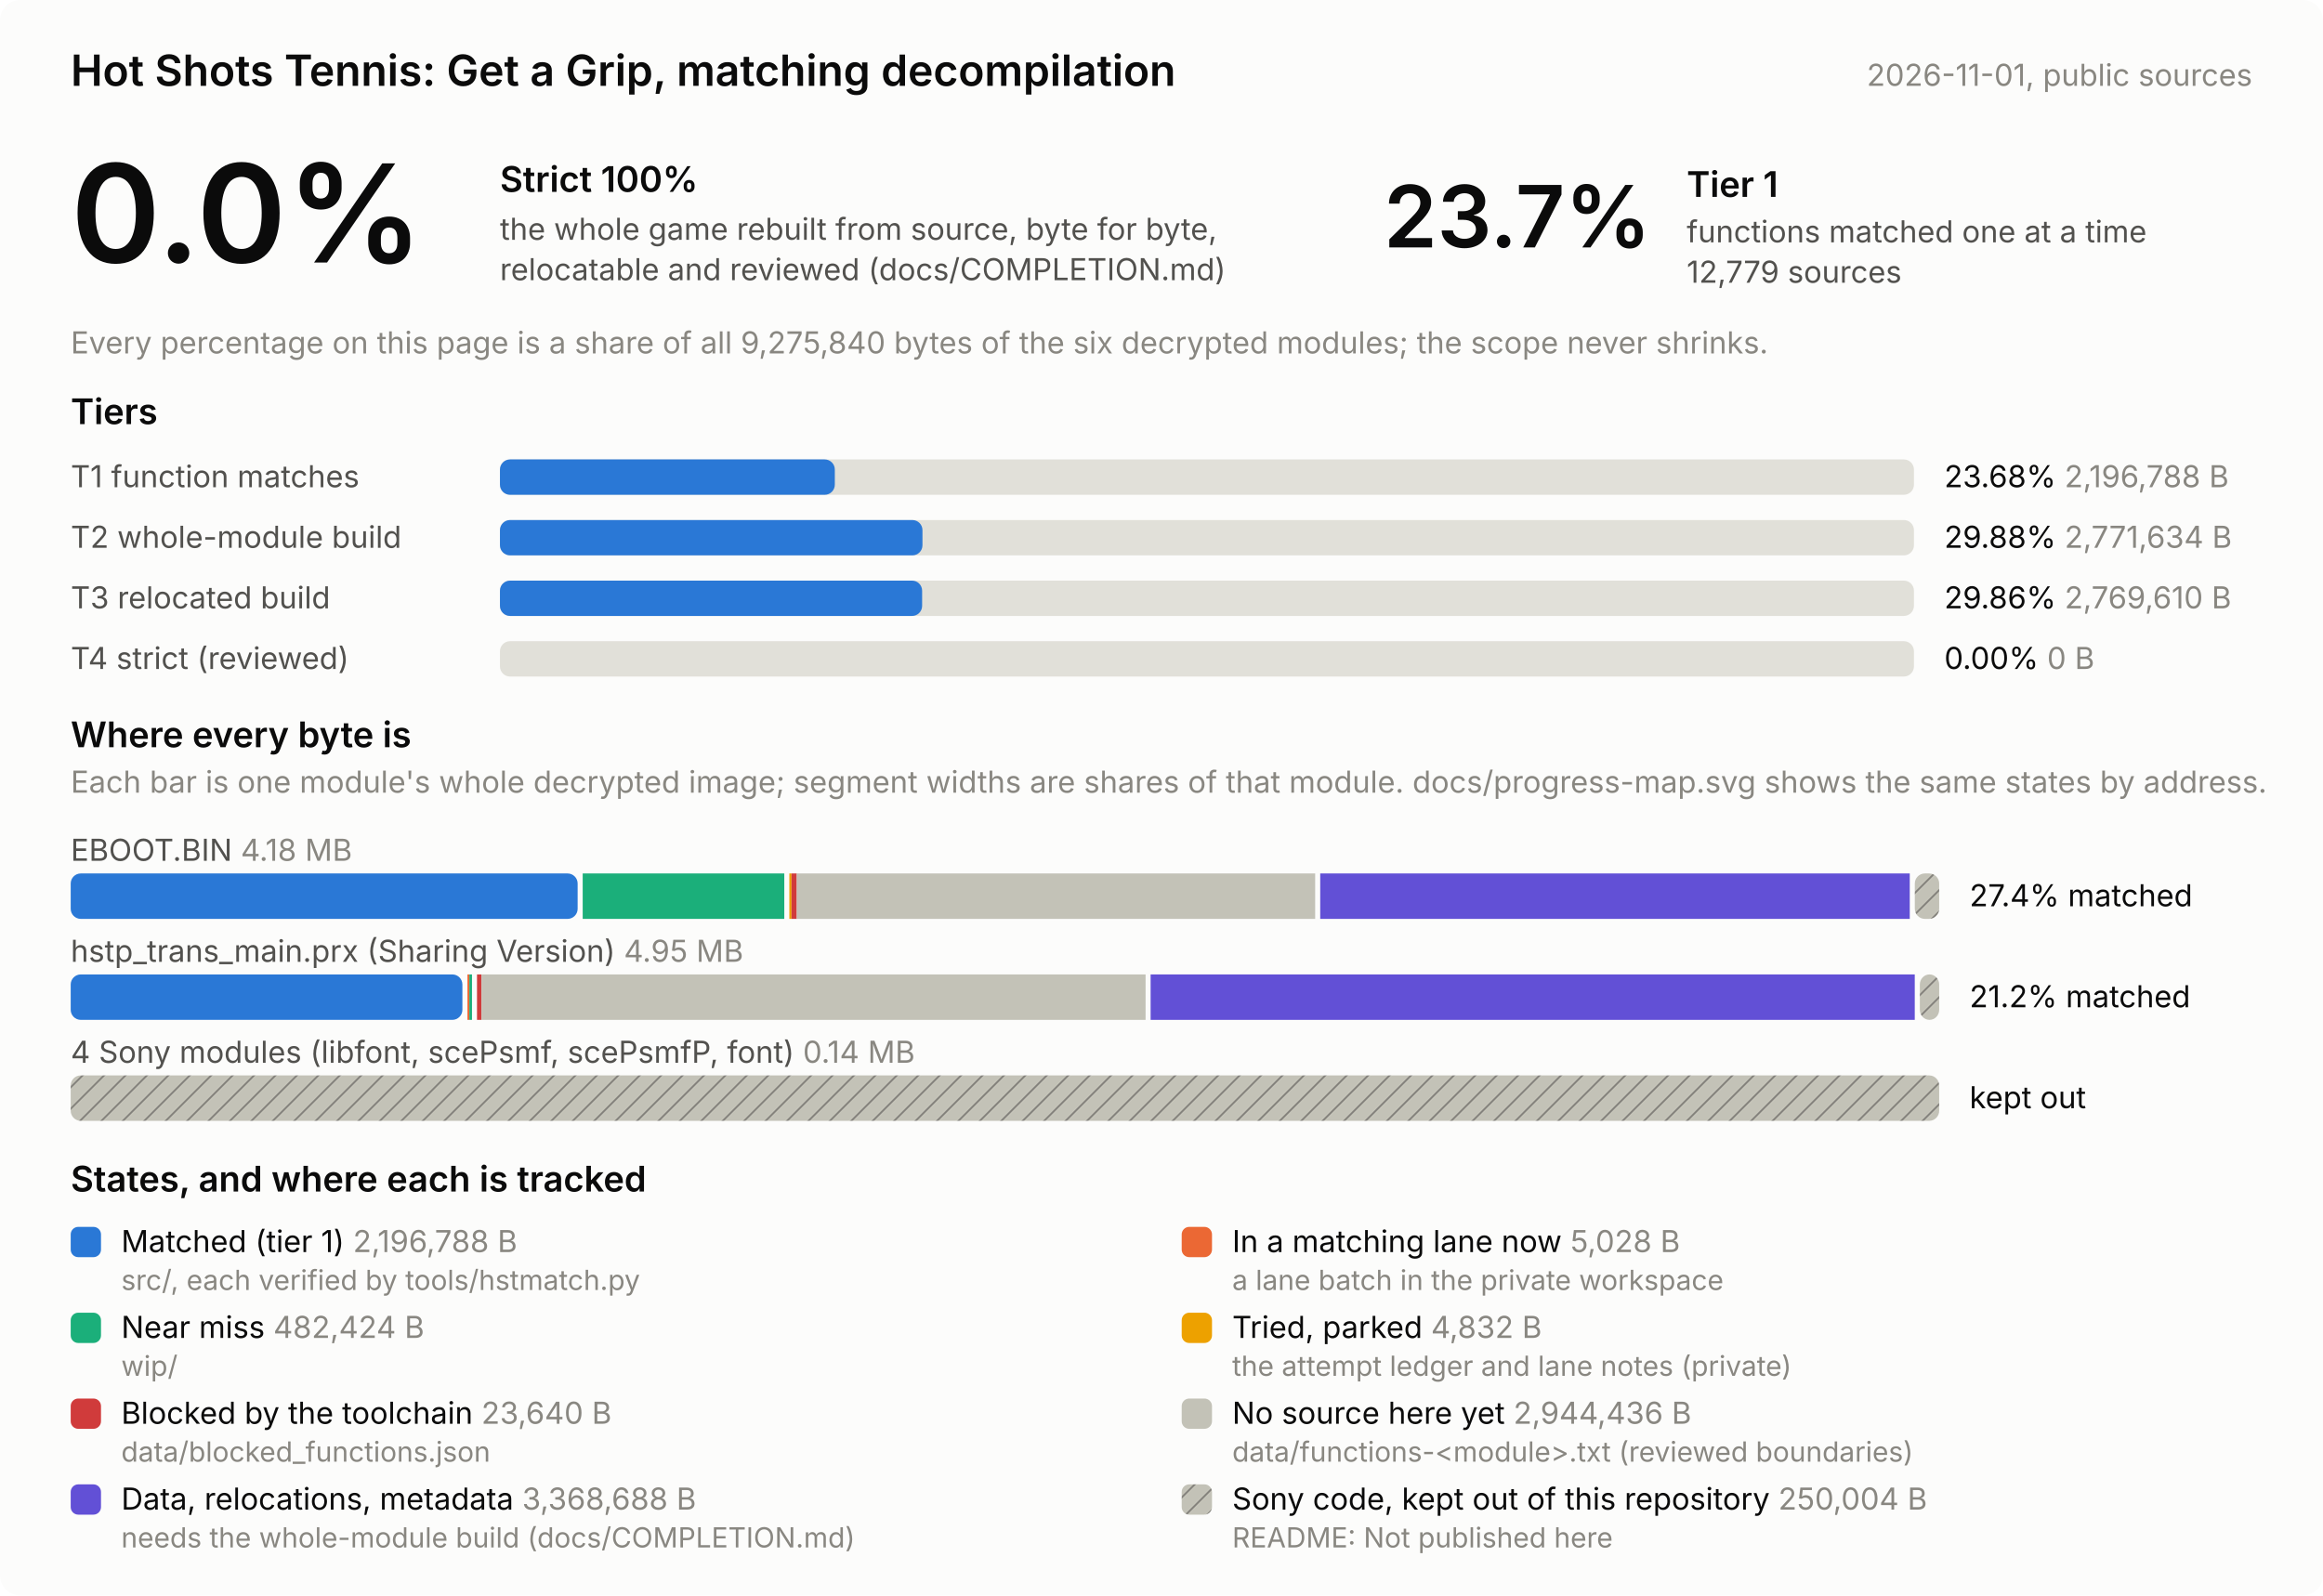
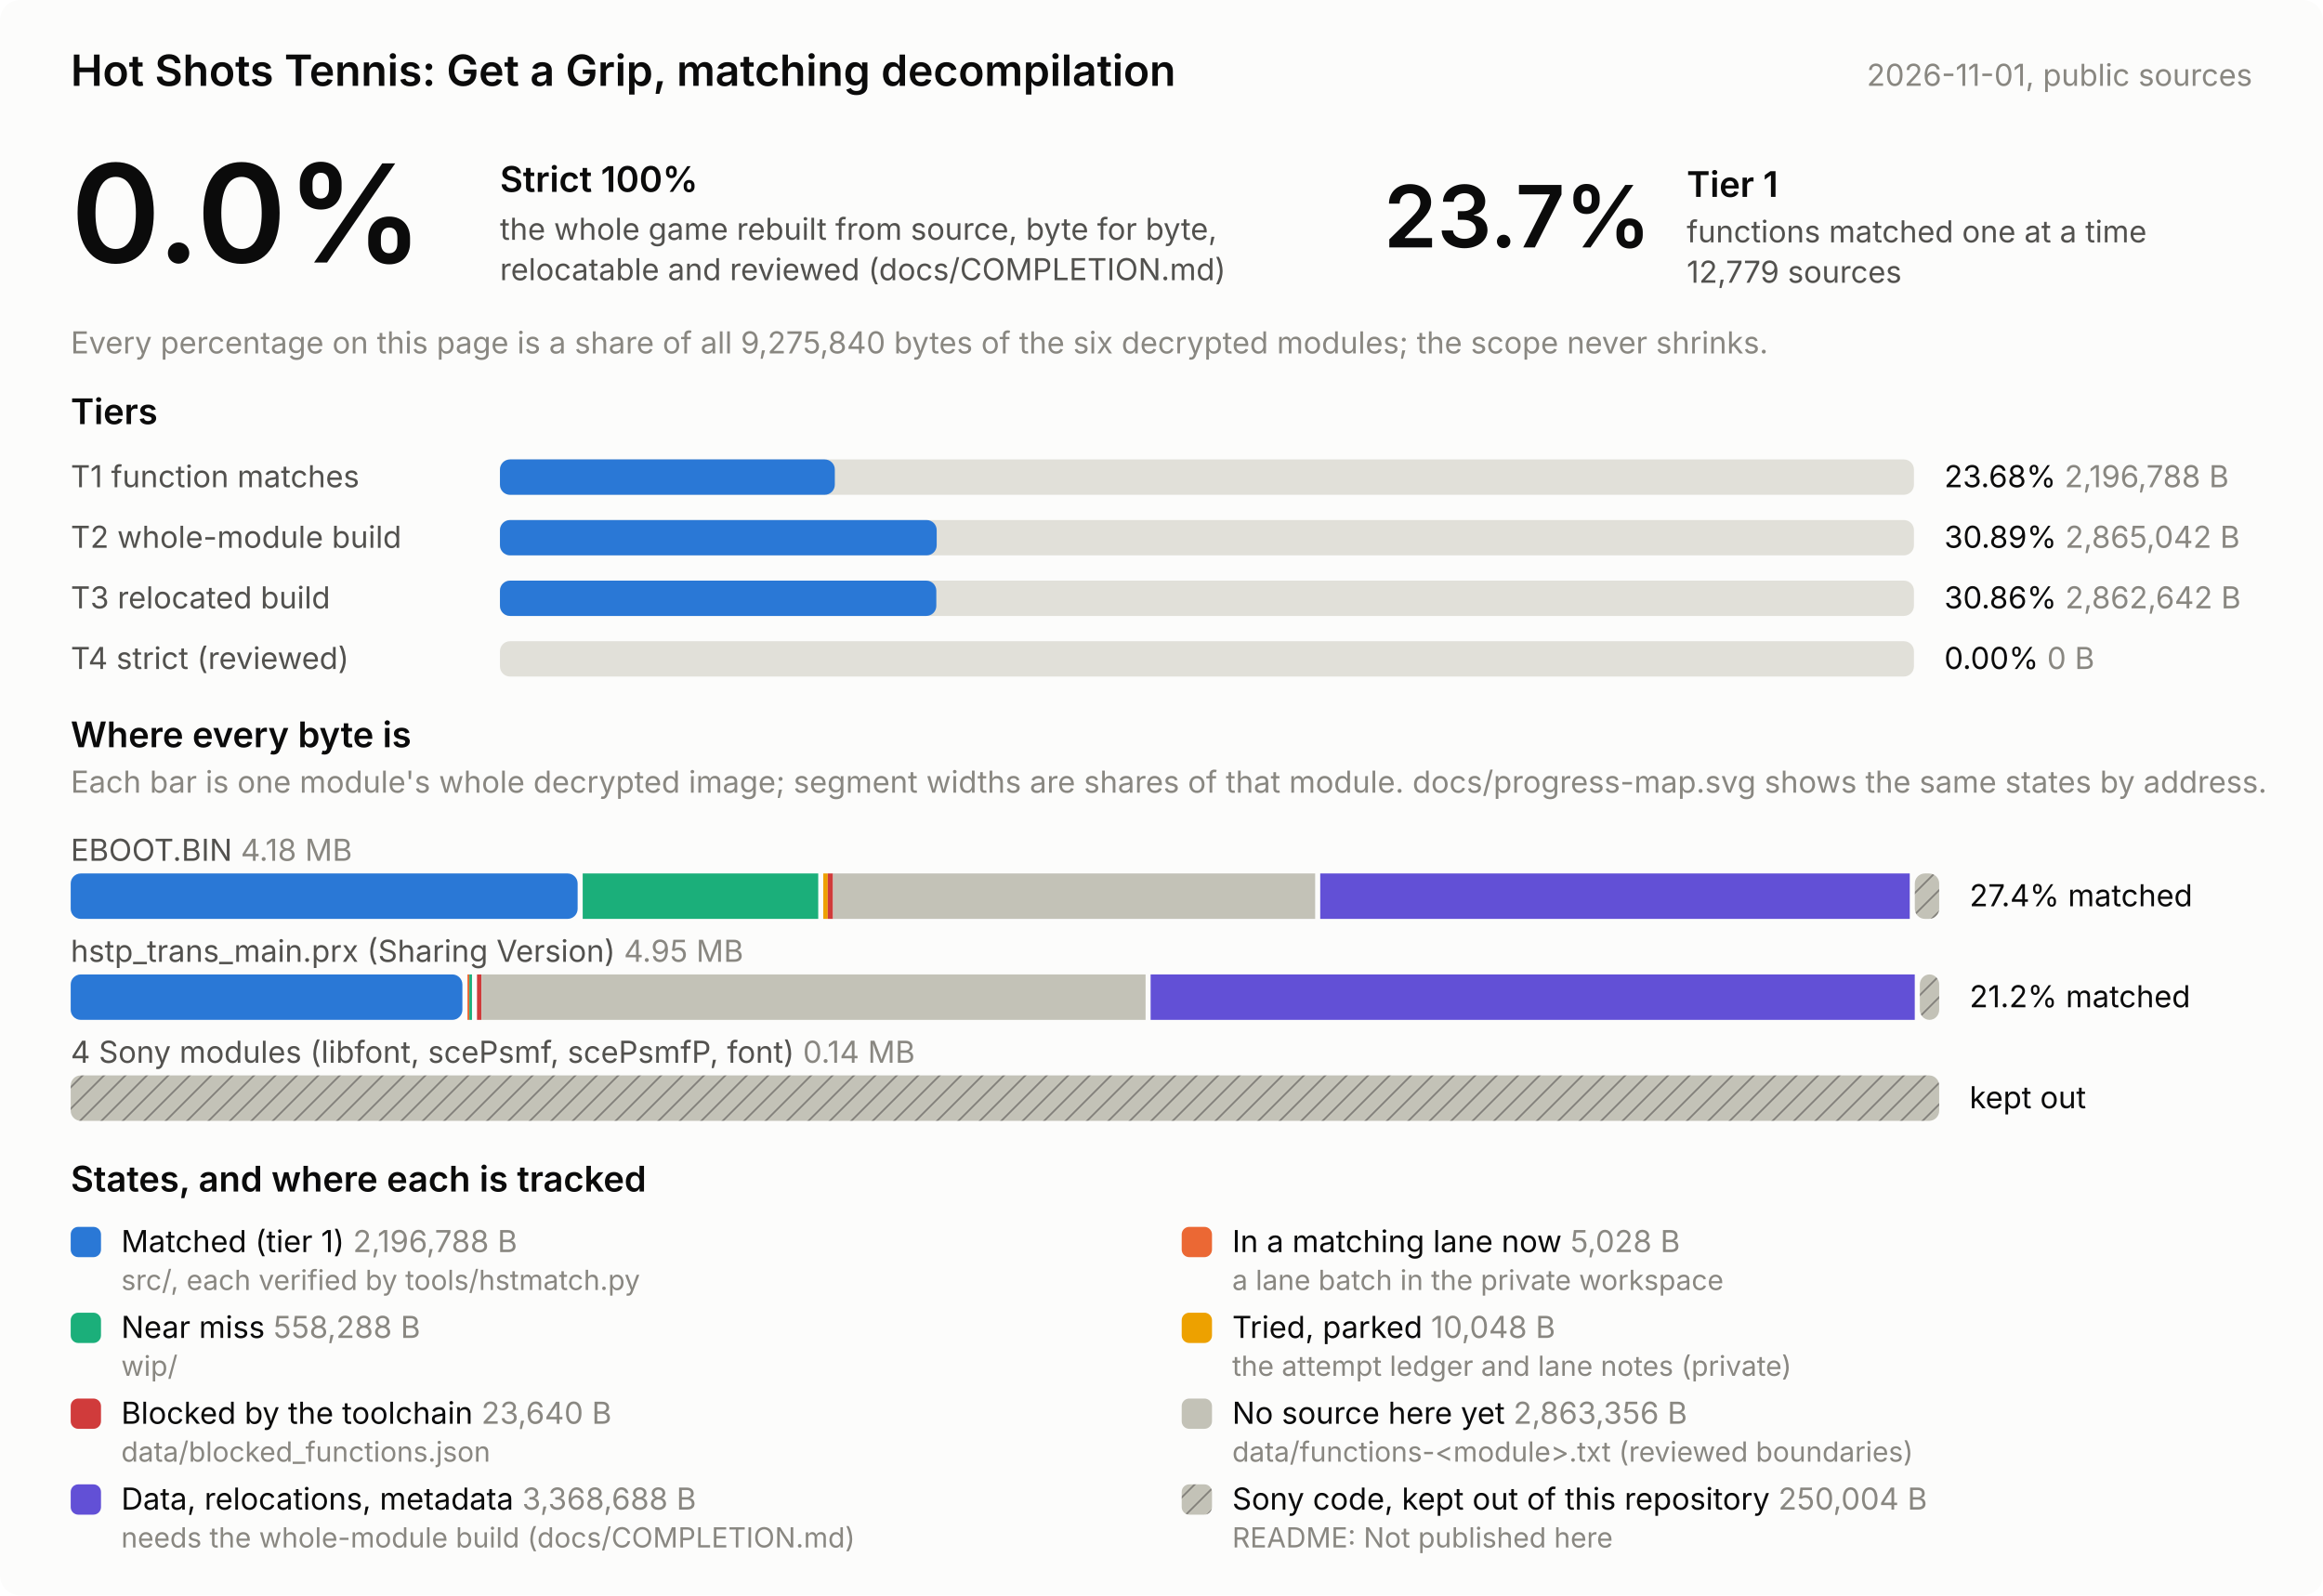
<svg xmlns="http://www.w3.org/2000/svg" viewBox="0 0 920 632" width="920" height="632" role="img" aria-label="Decompilation progress: strict 0.0 percent; tier 1 23.7 percent of all 9,275,840 bytes of six modules">
  <style>
.bg{fill:#fcfcfb}.t1{fill:#0b0b0b}.t2{fill:#52514e}.t3{fill:#898781}.grid{stroke:#e1e0d9}.track{fill:#e1e0d9}
.ln{fill:none;stroke:#2a78d6;stroke-width:2}.ln2{fill:none;stroke:#d03b3b;stroke-width:2;stroke-dasharray:4 3}.dot{fill:#2a78d6}
text{font-family:system-ui,-apple-system,"Segoe UI",sans-serif}.num{font-variant-numeric:tabular-nums}
.hatch-line{stroke:#898781;stroke-width:1.5}
.s-matched{fill:#2a78d6}.s-lane{fill:#eb6834}.s-near{fill:#1baf7a}.s-parked{fill:#eda100}.s-blocked{fill:#d03b3b}.s-todo{fill:#c3c2b7}.s-data{fill:#6250d6}.s-kept{fill:#c3c2b7}
@media (prefers-color-scheme:dark){
.bg{fill:#1a1a19}.t1{fill:#f0efec}.t2{fill:#c3c2b7}.t3{fill:#898781}.grid{stroke:#2c2c2a}.track{fill:#2c2c2a}
.ln{stroke:#3987e5}.dot{fill:#3987e5}.hatch-line{stroke:#898781}
.s-matched{fill:#3987e5}.s-lane{fill:#d95926}.s-near{fill:#199e70}.s-parked{fill:#c98500}.s-blocked{fill:#d03b3b}.s-todo{fill:#4a4a46}.s-data{fill:#9085e9}.s-kept{fill:#4a4a46}}</style>
  <defs>
    <pattern id="hatch" patternUnits="userSpaceOnUse" width="6" height="6" patternTransform="rotate(45)">
      <rect class="s-kept" width="6" height="6" />
      <line class="hatch-line" x1="0" y1="0" x2="0" y2="6" />
    </pattern>
  </defs>
  <rect class="bg" width="920" height="632" rx="8" />
  <text class="t1" x="28" y="34" font-size="17" font-weight="600">Hot Shots Tennis: Get a Grip, matching decompilation</text>
  <text class="t3" x="892" y="34" font-size="12" text-anchor="end">2026-11-01, public sources</text>
  <text class="t1" x="28" y="104" font-size="54" font-weight="600">0.0%</text>
  <text class="t1" x="198" y="76" font-size="14" font-weight="600">Strict 100%</text>
  <text class="t2" x="198" y="95" font-size="12">the whole game rebuilt from source, byte for byte,</text>
  <text class="t2" x="198" y="111" font-size="12">relocatable and reviewed (docs/COMPLETION.md)</text>
  <text class="t1" x="548" y="98" font-size="34" font-weight="600">23.7%</text>
  <text class="t1" x="668" y="78" font-size="14" font-weight="600">Tier 1</text>
  <text class="t2" x="668" y="96" font-size="12">functions matched one at a time</text>
  <text class="t2" x="668" y="112" font-size="12">12,779 sources</text>
  <text class="t3" x="28" y="140" font-size="12">Every percentage on this page is a share of all 9,275,840 bytes of the six decrypted modules; the scope never shrinks.</text>
  <text class="t1" x="28" y="168" font-size="14" font-weight="600">Tiers</text>
  <text class="t2" x="28" y="193" font-size="12">T1 function matches</text>
  <rect class="track" x="198" y="182" width="560" height="14" rx="4" />
  <rect class="s-matched" x="198" y="182" width="132.62" height="14" rx="4" />
  <text class="t1 num" x="770" y="193" font-size="12">23.68%  <tspan class="t3">2,196,788 B</tspan>
  </text>
  <text class="t2" x="28" y="217" font-size="12">T2 whole-module build</text>
  <rect class="track" x="198" y="206" width="560" height="14" rx="4" />
-   <rect class="s-matched" x="198" y="206" width="167.33" height="14" rx="4" />
-   <text class="t1 num" x="770" y="217" font-size="12">29.88%  <tspan class="t3">2,771,634 B</tspan>
+   <rect class="s-matched" x="198" y="206" width="172.97" height="14" rx="4" />
+   <text class="t1 num" x="770" y="217" font-size="12">30.89%  <tspan class="t3">2,865,042 B</tspan>
  </text>
  <text class="t2" x="28" y="241" font-size="12">T3 relocated build</text>
  <rect class="track" x="198" y="230" width="560" height="14" rx="4" />
-   <rect class="s-matched" x="198" y="230" width="167.20" height="14" rx="4" />
-   <text class="t1 num" x="770" y="241" font-size="12">29.86%  <tspan class="t3">2,769,610 B</tspan>
+   <rect class="s-matched" x="198" y="230" width="172.82" height="14" rx="4" />
+   <text class="t1 num" x="770" y="241" font-size="12">30.86%  <tspan class="t3">2,862,642 B</tspan>
  </text>
  <text class="t2" x="28" y="265" font-size="12">T4 strict (reviewed)</text>
  <rect class="track" x="198" y="254" width="560" height="14" rx="4" />
  <text class="t1 num" x="770" y="265" font-size="12">0.00%  <tspan class="t3">0 B</tspan>
  </text>
  <text class="t1" x="28" y="296" font-size="14" font-weight="600">Where every byte is</text>
  <text class="t3" x="28" y="314" font-size="12">Each bar is one module's whole decrypted image; segment widths are shares of that module. docs/progress-map.svg shows the same states by address.</text>
  <text class="t2" x="28" y="341" font-size="12">EBOOT.BIN  <tspan class="t3">4.18 MB</tspan>
  </text>
  <rect class="s-matched" x="28.00" y="346" width="200.77" height="18" rx="4" />
-   <rect class="s-near" x="230.77" y="346" width="79.84" height="18" rx="0" />
-   <rect class="s-parked" x="312.61" y="346" width="0.86" height="18" rx="0" />
-   <rect class="s-blocked" x="313.47" y="346" width="2.09" height="18" rx="0" />
-   <rect class="s-todo" x="315.56" y="346" width="205.30" height="18" rx="0" />
+   <rect class="s-near" x="230.77" y="346" width="93.28" height="18" rx="0" />
+   <rect class="s-parked" x="326.05" y="346" width="1.78" height="18" rx="0" />
+   <rect class="s-blocked" x="327.83" y="346" width="2.09" height="18" rx="0" />
+   <rect class="s-todo" x="329.92" y="346" width="190.94" height="18" rx="0" />
  <rect class="s-data" x="522.86" y="346" width="233.48" height="18" rx="0" />
  <rect fill="url(#hatch)" x="758.34" y="346" width="9.66" height="18" rx="4" />
  <text class="t1 num" x="780" y="359" font-size="12">27.4% matched</text>
  <text class="t2" x="28" y="381" font-size="12">hstp_trans_main.prx (Sharing Version)  <tspan class="t3">4.95 MB</tspan>
  </text>
  <rect class="s-matched" x="28.00" y="386" width="155.13" height="18" rx="4" />
  <rect class="s-lane" x="185.13" y="386" width="0.75" height="18" rx="0" />
  <rect class="s-near" x="185.89" y="386" width="1.03" height="18" rx="0" />
  <rect class="s-blocked" x="188.91" y="386" width="1.77" height="18" rx="0" />
  <rect class="s-todo" x="190.68" y="386" width="263.02" height="18" rx="0" />
  <rect class="s-data" x="455.69" y="386" width="302.63" height="18" rx="0" />
  <rect fill="url(#hatch)" x="760.33" y="386" width="7.67" height="18" rx="4" />
  <text class="t1 num" x="780" y="399" font-size="12">21.2% matched</text>
  <text class="t2" x="28" y="421" font-size="12">4 Sony modules (libfont, scePsmf, scePsmfP, font)  <tspan class="t3">0.14 MB</tspan>
  </text>
  <rect fill="url(#hatch)" x="28.00" y="426" width="740.00" height="18" rx="4" />
  <text class="t1 num" x="780" y="439" font-size="12">kept out</text>
  <text class="t1" x="28" y="472" font-size="14" font-weight="600">States, and where each is tracked</text>
  <rect class="s-matched" x="28" y="486" width="12" height="12" rx="3" />
  <text class="t1" x="48" y="496" font-size="12">Matched (tier 1)  <tspan class="t3 num">2,196,788 B</tspan>
  </text>
  <text class="t3" x="48" y="511" font-size="11">src/, each verified by tools/hstmatch.py</text>
  <rect class="s-lane" x="468" y="486" width="12" height="12" rx="3" />
  <text class="t1" x="488" y="496" font-size="12">In a matching lane now  <tspan class="t3 num">5,028 B</tspan>
  </text>
  <text class="t3" x="488" y="511" font-size="11">a lane batch in the private workspace</text>
  <rect class="s-near" x="28" y="520" width="12" height="12" rx="3" />
-   <text class="t1" x="48" y="530" font-size="12">Near miss  <tspan class="t3 num">482,424 B</tspan>
+   <text class="t1" x="48" y="530" font-size="12">Near miss  <tspan class="t3 num">558,288 B</tspan>
  </text>
  <text class="t3" x="48" y="545" font-size="11">wip/</text>
  <rect class="s-parked" x="468" y="520" width="12" height="12" rx="3" />
-   <text class="t1" x="488" y="530" font-size="12">Tried, parked  <tspan class="t3 num">4,832 B</tspan>
+   <text class="t1" x="488" y="530" font-size="12">Tried, parked  <tspan class="t3 num">10,048 B</tspan>
  </text>
  <text class="t3" x="488" y="545" font-size="11">the attempt ledger and lane notes (private)</text>
  <rect class="s-blocked" x="28" y="554" width="12" height="12" rx="3" />
  <text class="t1" x="48" y="564" font-size="12">Blocked by the toolchain  <tspan class="t3 num">23,640 B</tspan>
  </text>
  <text class="t3" x="48" y="579" font-size="11">data/blocked_functions.json</text>
  <rect class="s-todo" x="468" y="554" width="12" height="12" rx="3" />
-   <text class="t1" x="488" y="564" font-size="12">No source here yet  <tspan class="t3 num">2,944,436 B</tspan>
+   <text class="t1" x="488" y="564" font-size="12">No source here yet  <tspan class="t3 num">2,863,356 B</tspan>
  </text>
  <text class="t3" x="488" y="579" font-size="11">data/functions-&lt;module&gt;.txt (reviewed boundaries)</text>
  <rect class="s-data" x="28" y="588" width="12" height="12" rx="3" />
  <text class="t1" x="48" y="598" font-size="12">Data, relocations, metadata  <tspan class="t3 num">3,368,688 B</tspan>
  </text>
  <text class="t3" x="48" y="613" font-size="11">needs the whole-module build (docs/COMPLETION.md)</text>
  <rect fill="url(#hatch)" x="468" y="588" width="12" height="12" rx="3" />
  <text class="t1" x="488" y="598" font-size="12">Sony code, kept out of this repository  <tspan class="t3 num">250,004 B</tspan>
  </text>
  <text class="t3" x="488" y="613" font-size="11">README: Not published here</text>
</svg>
